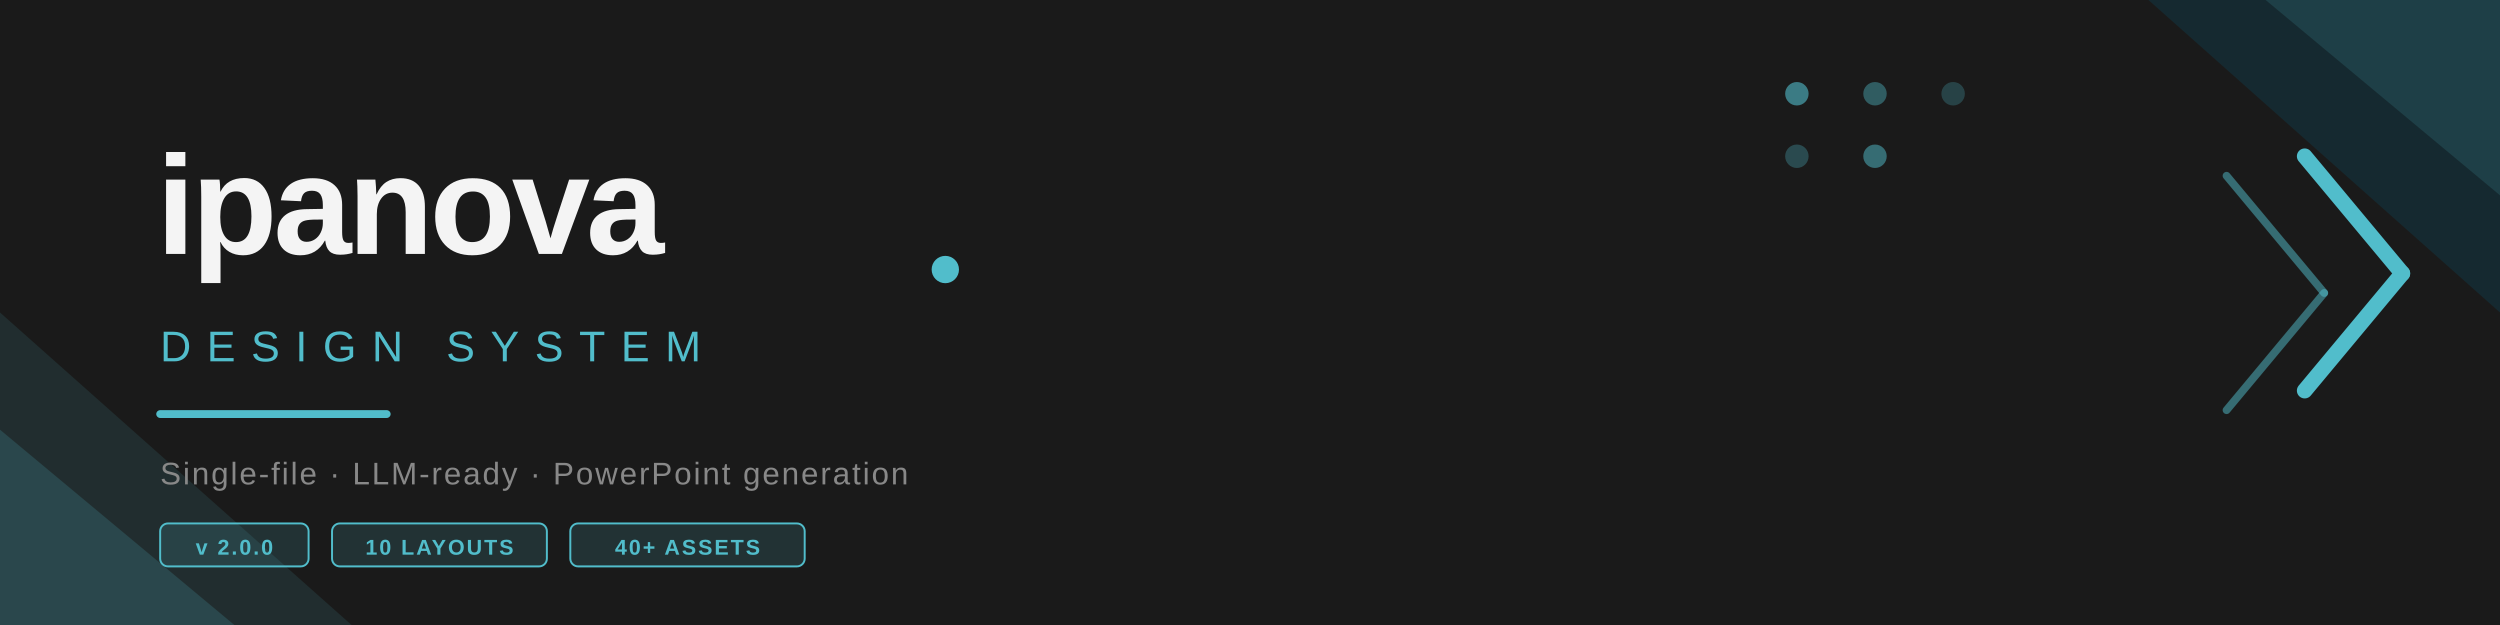
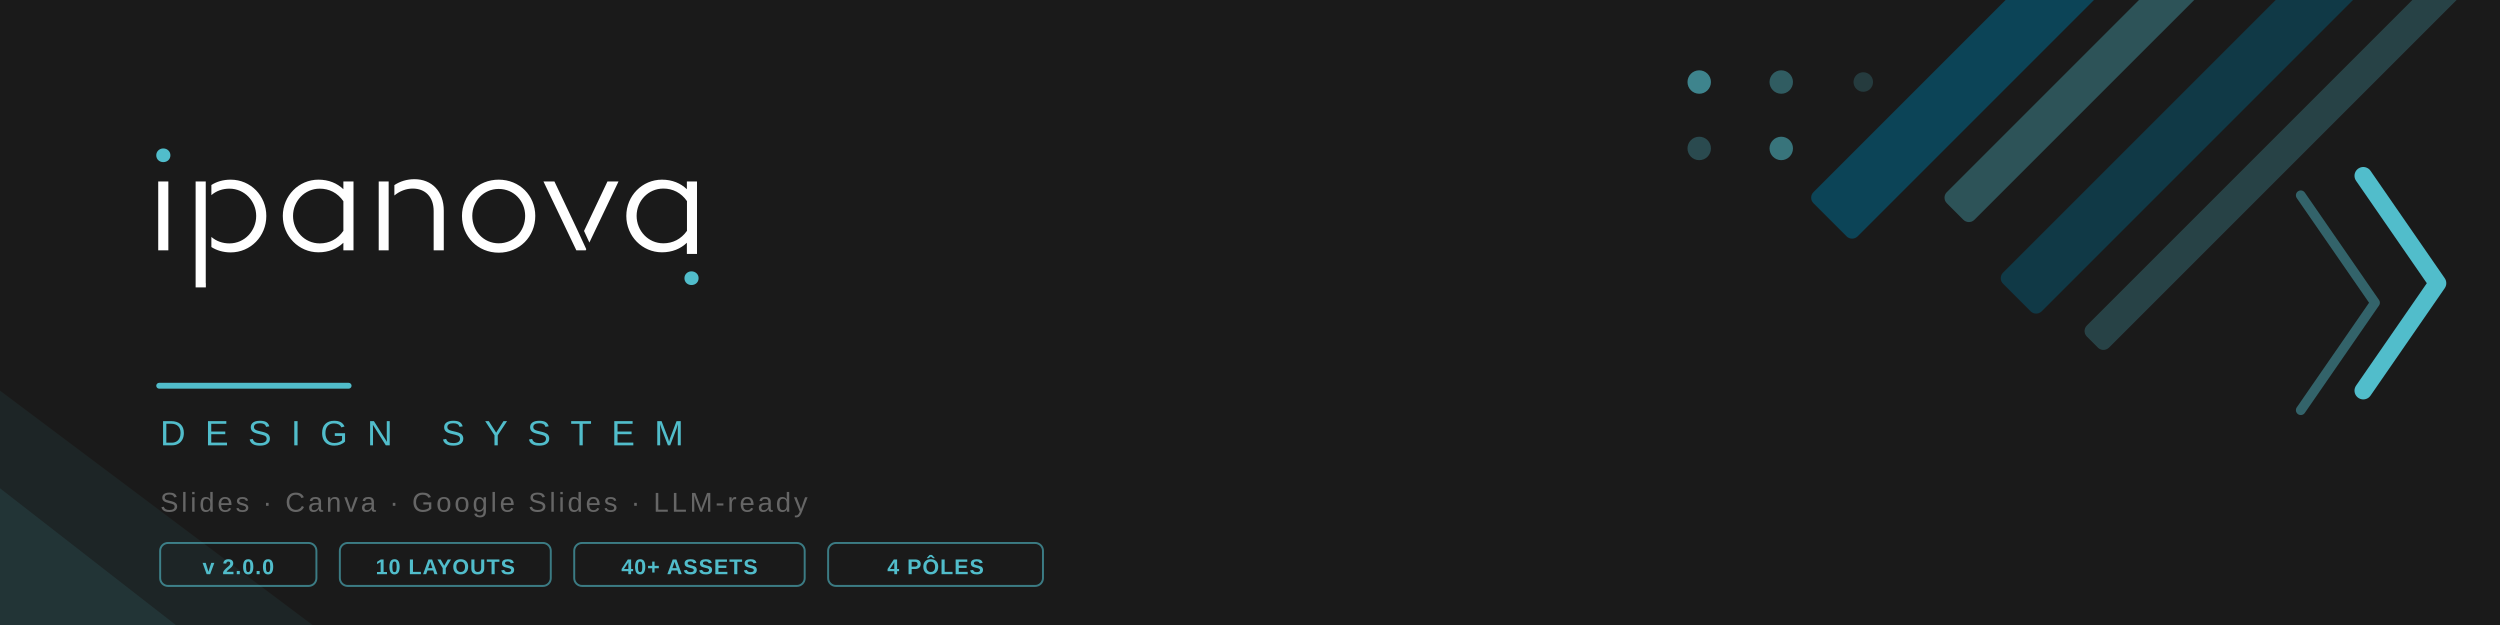
- <svg xmlns="http://www.w3.org/2000/svg" width="1280" height="320" viewBox="0 0 1280 320" font-family="'Segoe UI', Arial, sans-serif">
+ <svg xmlns="http://www.w3.org/2000/svg" width="1280" height="320" viewBox="0 0 1280 320">
  <rect width="1280" height="320" fill="#1a1a1a" />
-   <polygon points="0,320 180,320 0,160" fill="#51bdcb" opacity="0.12" />
-   <polygon points="0,320 120,320 0,220" fill="#51bdcb" opacity="0.18" />
-   <polygon points="1280,0 1100,0 1280,160" fill="#006688" opacity="0.20" />
-   <polygon points="1280,0 1160,0 1280,100" fill="#51bdcb" opacity="0.15" />
-   <line x1="1180" y1="80" x2="1230" y2="140" stroke="#51bdcb" stroke-width="8" stroke-linecap="round" />
-   <line x1="1230" y1="140" x2="1180" y2="200" stroke="#51bdcb" stroke-width="8" stroke-linecap="round" />
-   <line x1="1140" y1="90" x2="1190" y2="150" stroke="#51bdcb" stroke-width="4" stroke-linecap="round" opacity="0.5" />
-   <line x1="1190" y1="150" x2="1140" y2="210" stroke="#51bdcb" stroke-width="4" stroke-linecap="round" opacity="0.5" />
-   <circle cx="920" cy="48" r="6" fill="#51bdcb" opacity="0.6" />
-   <circle cx="960" cy="48" r="6" fill="#51bdcb" opacity="0.4" />
-   <circle cx="1000" cy="48" r="6" fill="#51bdcb" opacity="0.25" />
-   <circle cx="920" cy="80" r="6" fill="#51bdcb" opacity="0.3" />
-   <circle cx="960" cy="80" r="6" fill="#51bdcb" opacity="0.5" />
-   <rect x="80" y="210" width="120" height="4" fill="#51bdcb" rx="2" />
-   <text x="80" y="130" font-size="72" font-weight="900" fill="#ffffff" letter-spacing="-2" opacity="0.95">ipanova</text>
-   <circle cx="484" cy="138" r="7" fill="#51bdcb" />
-   <text x="82" y="185" font-size="22" font-weight="400" fill="#51bdcb" letter-spacing="8">DESIGN  SYSTEM</text>
-   <text x="82" y="248" font-size="16" font-weight="400" fill="#888888" letter-spacing="1">Single-file · LLM-ready · PowerPoint generation</text>
-   <rect x="82" y="268" width="76" height="22" rx="4" fill="#51bdcb" opacity="0.15" />
-   <rect x="82" y="268" width="76" height="22" rx="4" stroke="#51bdcb" stroke-width="1" fill="none" />
-   <text x="120" y="284" font-size="11" font-weight="600" fill="#51bdcb" text-anchor="middle" letter-spacing="1">v 2.0.0</text>
-   <rect x="170" y="268" width="110" height="22" rx="4" fill="#51bdcb" opacity="0.15" />
-   <rect x="170" y="268" width="110" height="22" rx="4" stroke="#51bdcb" stroke-width="1" fill="none" />
-   <text x="225" y="284" font-size="11" font-weight="600" fill="#51bdcb" text-anchor="middle" letter-spacing="1">10 LAYOUTS</text>
-   <rect x="292" y="268" width="120" height="22" rx="4" fill="#51bdcb" opacity="0.15" />
-   <rect x="292" y="268" width="120" height="22" rx="4" stroke="#51bdcb" stroke-width="1" fill="none" />
-   <text x="352" y="284" font-size="11" font-weight="600" fill="#51bdcb" text-anchor="middle" letter-spacing="1">40+ ASSETS</text>
+   <rect x="980" y="-30" width="32" height="220" rx="4" fill="#006688" opacity="0.55" transform="rotate(45 1060 80)" />
+   <rect x="1040" y="-30" width="20" height="200" rx="4" fill="#51bdcb" opacity="0.35" transform="rotate(45 1100 80)" />
+   <rect x="1090" y="-20" width="28" height="240" rx="4" fill="#006688" opacity="0.40" transform="rotate(45 1150 100)" />
+   <rect x="1140" y="-10" width="16" height="260" rx="4" fill="#51bdcb" opacity="0.25" transform="rotate(45 1200 120)" />
+   <polyline points="1210,90 1248,145 1210,200" fill="none" stroke="#51bdcb" stroke-width="9" stroke-linejoin="round" stroke-linecap="round" />
+   <polyline points="1178,100 1216,155 1178,210" fill="none" stroke="#51bdcb" stroke-width="5" stroke-linejoin="round" stroke-linecap="round" opacity="0.45" />
+   <circle cx="870" cy="42" r="6" fill="#51bdcb" opacity="0.65" />
+   <circle cx="912" cy="42" r="6" fill="#51bdcb" opacity="0.40" />
+   <circle cx="870" cy="76" r="6" fill="#51bdcb" opacity="0.30" />
+   <circle cx="912" cy="76" r="6" fill="#51bdcb" opacity="0.55" />
+   <circle cx="954" cy="42" r="5" fill="#51bdcb" opacity="0.20" />
+   <polygon points="0,320 160,320 0,200" fill="#51bdcb" opacity="0.07" />
+   <polygon points="0,320 90,320 0,250" fill="#51bdcb" opacity="0.10" />
+   <g transform="translate(80,76) scale(0.48)">
+     <path fill="#51bdcb" d="M7.5 0C3.3 0 0 3.2 0 7.3c0 4.3 3.3 7.3 7.5 7.3 4.3 0 7.6-3 7.6-7.3 0-4.1-3.3-7.3-7.6-7.3z" />
+     <path fill="#ffffff" d="M2.1 35.2h10.8v73.5H2.1zm50.7 0H42v113h10.9v-4.5h-.1zm26.6-1.9c-7.9 0-14.8 2-20.6 5.7v10.8c5.5-4.7 12.1-6.9 19.3-6.9 16.1 0 28.5 13.4 28.5 29.1 0 15.9-12.4 29.3-28.5 29.3-7.3 0-13.9-2.3-19.3-6.9v10.8c5.8 3.6 12.7 5.7 20.6 5.7 21.2 0 38-17.2 38-38.8.1-21.6-16.8-38.8-38-38.8zm120.2 10.2c-6.7-6.4-15.6-10.2-26.6-10.2-21 0-38 17.2-38 38.7 0 21.6 17 38.8 38 38.8 11 0 19.9-3.8 26.6-10.2v8.1h10.8V35.2h-10.8v8.3zm0 44.4c-6.2 8.9-15.1 13.4-25.2 13.4-16.2 0-28.5-13.4-28.5-29.3 0-15.8 12.3-29.1 28.5-29.1 10 0 19 4.4 25.2 13.4v31.6zm37.7-52.7h10.6v73.5h-10.6zm38.1-2.4c-8 0-15.4 2.3-21.4 6.3v11.1c5.7-4.8 12.7-7.4 19.5-7.4 13.4 0 22.4 8.8 22.4 24v41.9h10.8V66.4c0-20.7-12.9-33.6-31.3-33.6zm89.9.5c-22.1 0-39.2 16.9-39.2 38.7 0 22.1 17 39.2 39.2 39.2 22 0 39-17 39-39.2 0-21.9-17-38.7-39-38.7zm0 67.9c-16.1 0-28.2-13-28.2-29.3 0-15.8 12.1-28.7 28.2-28.7s28.2 12.9 28.2 28.7c0 16.3-12.1 29.3-28.2 29.3zm59.4-66H413l35.1 73.5h10l.6-1.2-10.6-22.9zm56.6 0l-25 52.8 5.7 12.4 31.1-65.2zm84.7 77.3h10.8V35.2H566v8.3c-6.7-6.4-15.6-10.2-26.6-10.2-21 0-38 17.2-38 38.7 0 21.6 17 38.8 38 38.8 11 0 19.9-3.8 26.6-10.2v11.9zm-25.1-11.3c-16.2 0-28.5-13.4-28.5-29.3 0-15.8 12.3-29.1 28.5-29.1 10 0 19 4.4 25.2 13.4v31.7c-6.3 8.9-15.2 13.3-25.2 13.3z" />
+     <path fill="#51bdcb" d="M570.9 131.1c-4.2 0-7.5 3.2-7.5 7.3 0 4.3 3.3 7.3 7.5 7.3 4.3 0 7.6-3 7.6-7.3.1-4.1-3.3-7.3-7.6-7.3z" />
+   </g>
+   <rect x="80" y="196" width="100" height="3" fill="#51bdcb" rx="1.5" />
+   <text x="82" y="228" font-family="'Segoe UI',Arial,sans-serif" font-size="18" font-weight="400" fill="#51bdcb" letter-spacing="10">DESIGN SYSTEM</text>
+   <text x="82" y="262" font-family="'Segoe UI',Arial,sans-serif" font-size="14" fill="#666666" letter-spacing="1.5">Slides · Canva · Google Slides · LLM-ready</text>
+   <rect x="82" y="278" width="80" height="22" rx="4" fill="none" stroke="#51bdcb" stroke-width="1" opacity="0.6" />
+   <text x="122" y="294" font-family="'Segoe UI',Arial,sans-serif" font-size="11" font-weight="600" fill="#51bdcb" text-anchor="middle" letter-spacing="0.5">v 2.0.0</text>
+   <rect x="174" y="278" width="108" height="22" rx="4" fill="none" stroke="#51bdcb" stroke-width="1" opacity="0.6" />
+   <text x="228" y="294" font-family="'Segoe UI',Arial,sans-serif" font-size="11" font-weight="600" fill="#51bdcb" text-anchor="middle" letter-spacing="0.5">10 LAYOUTS</text>
+   <rect x="294" y="278" width="118" height="22" rx="4" fill="none" stroke="#51bdcb" stroke-width="1" opacity="0.6" />
+   <text x="353" y="294" font-family="'Segoe UI',Arial,sans-serif" font-size="11" font-weight="600" fill="#51bdcb" text-anchor="middle" letter-spacing="0.5">40+ ASSETS</text>
+   <rect x="424" y="278" width="110" height="22" rx="4" fill="none" stroke="#51bdcb" stroke-width="1" opacity="0.6" />
+   <text x="479" y="294" font-family="'Segoe UI',Arial,sans-serif" font-size="11" font-weight="600" fill="#51bdcb" text-anchor="middle" letter-spacing="0.5">4 PÔLES</text>
</svg>
